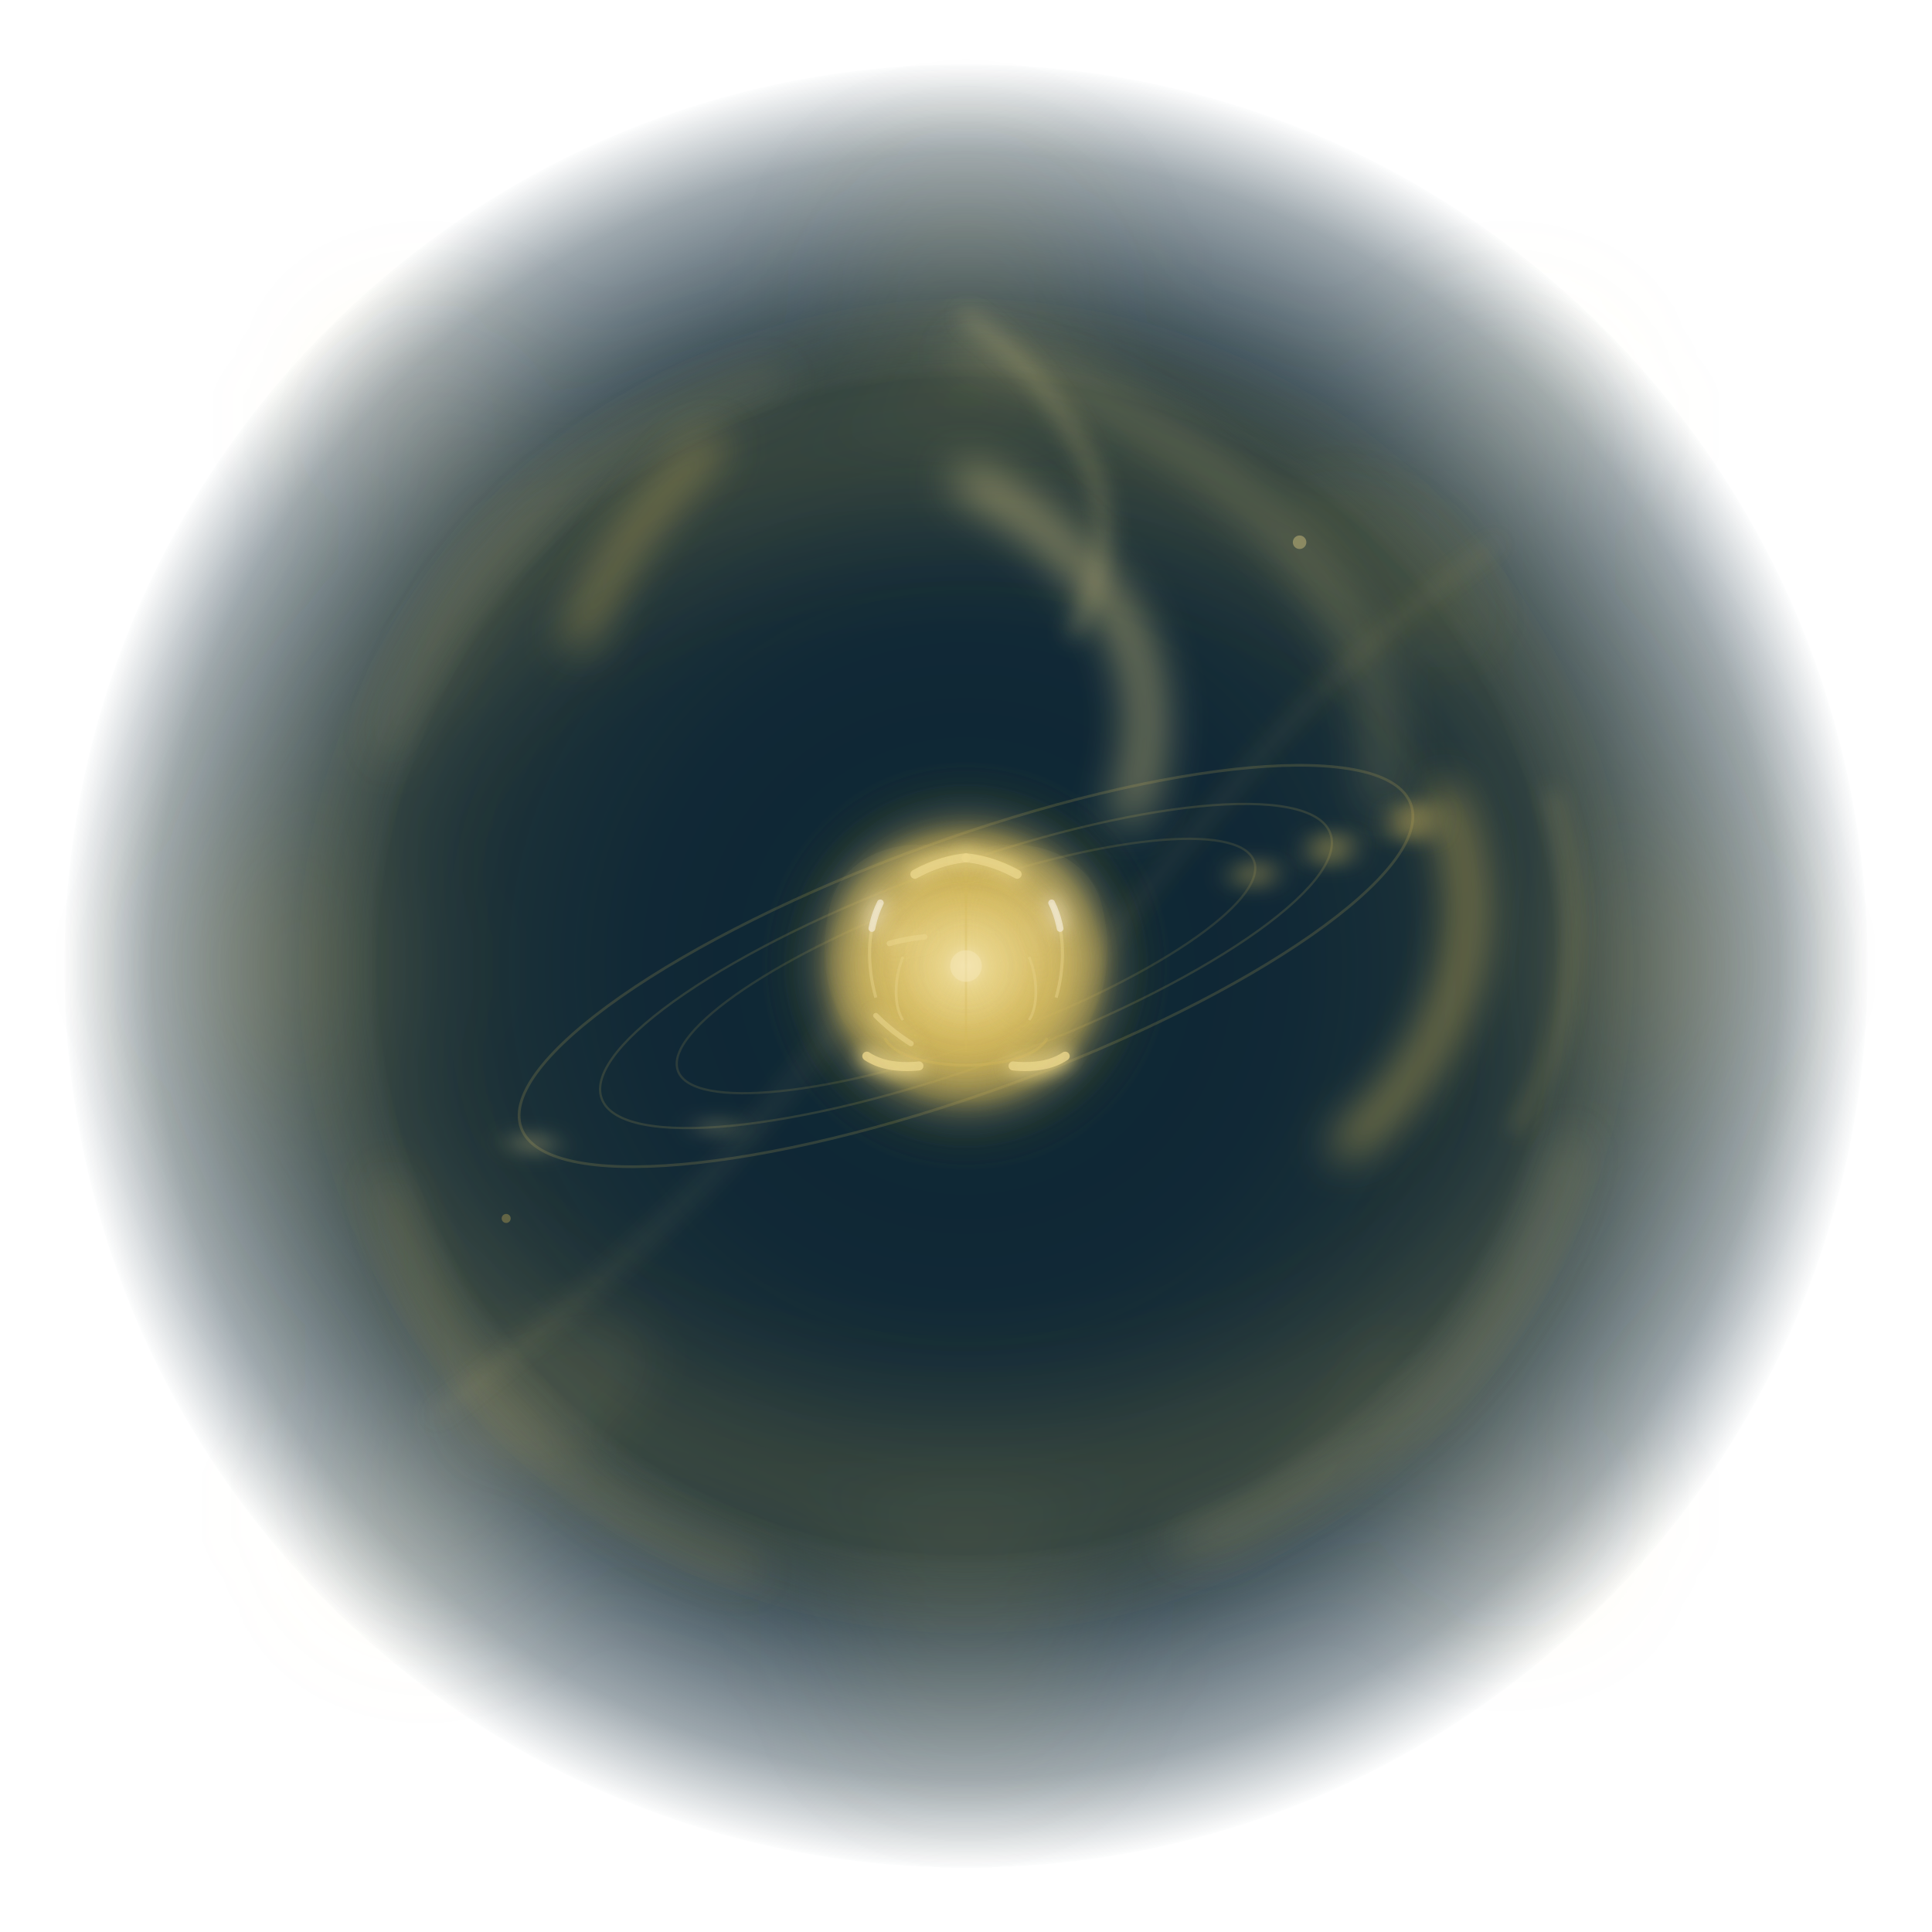
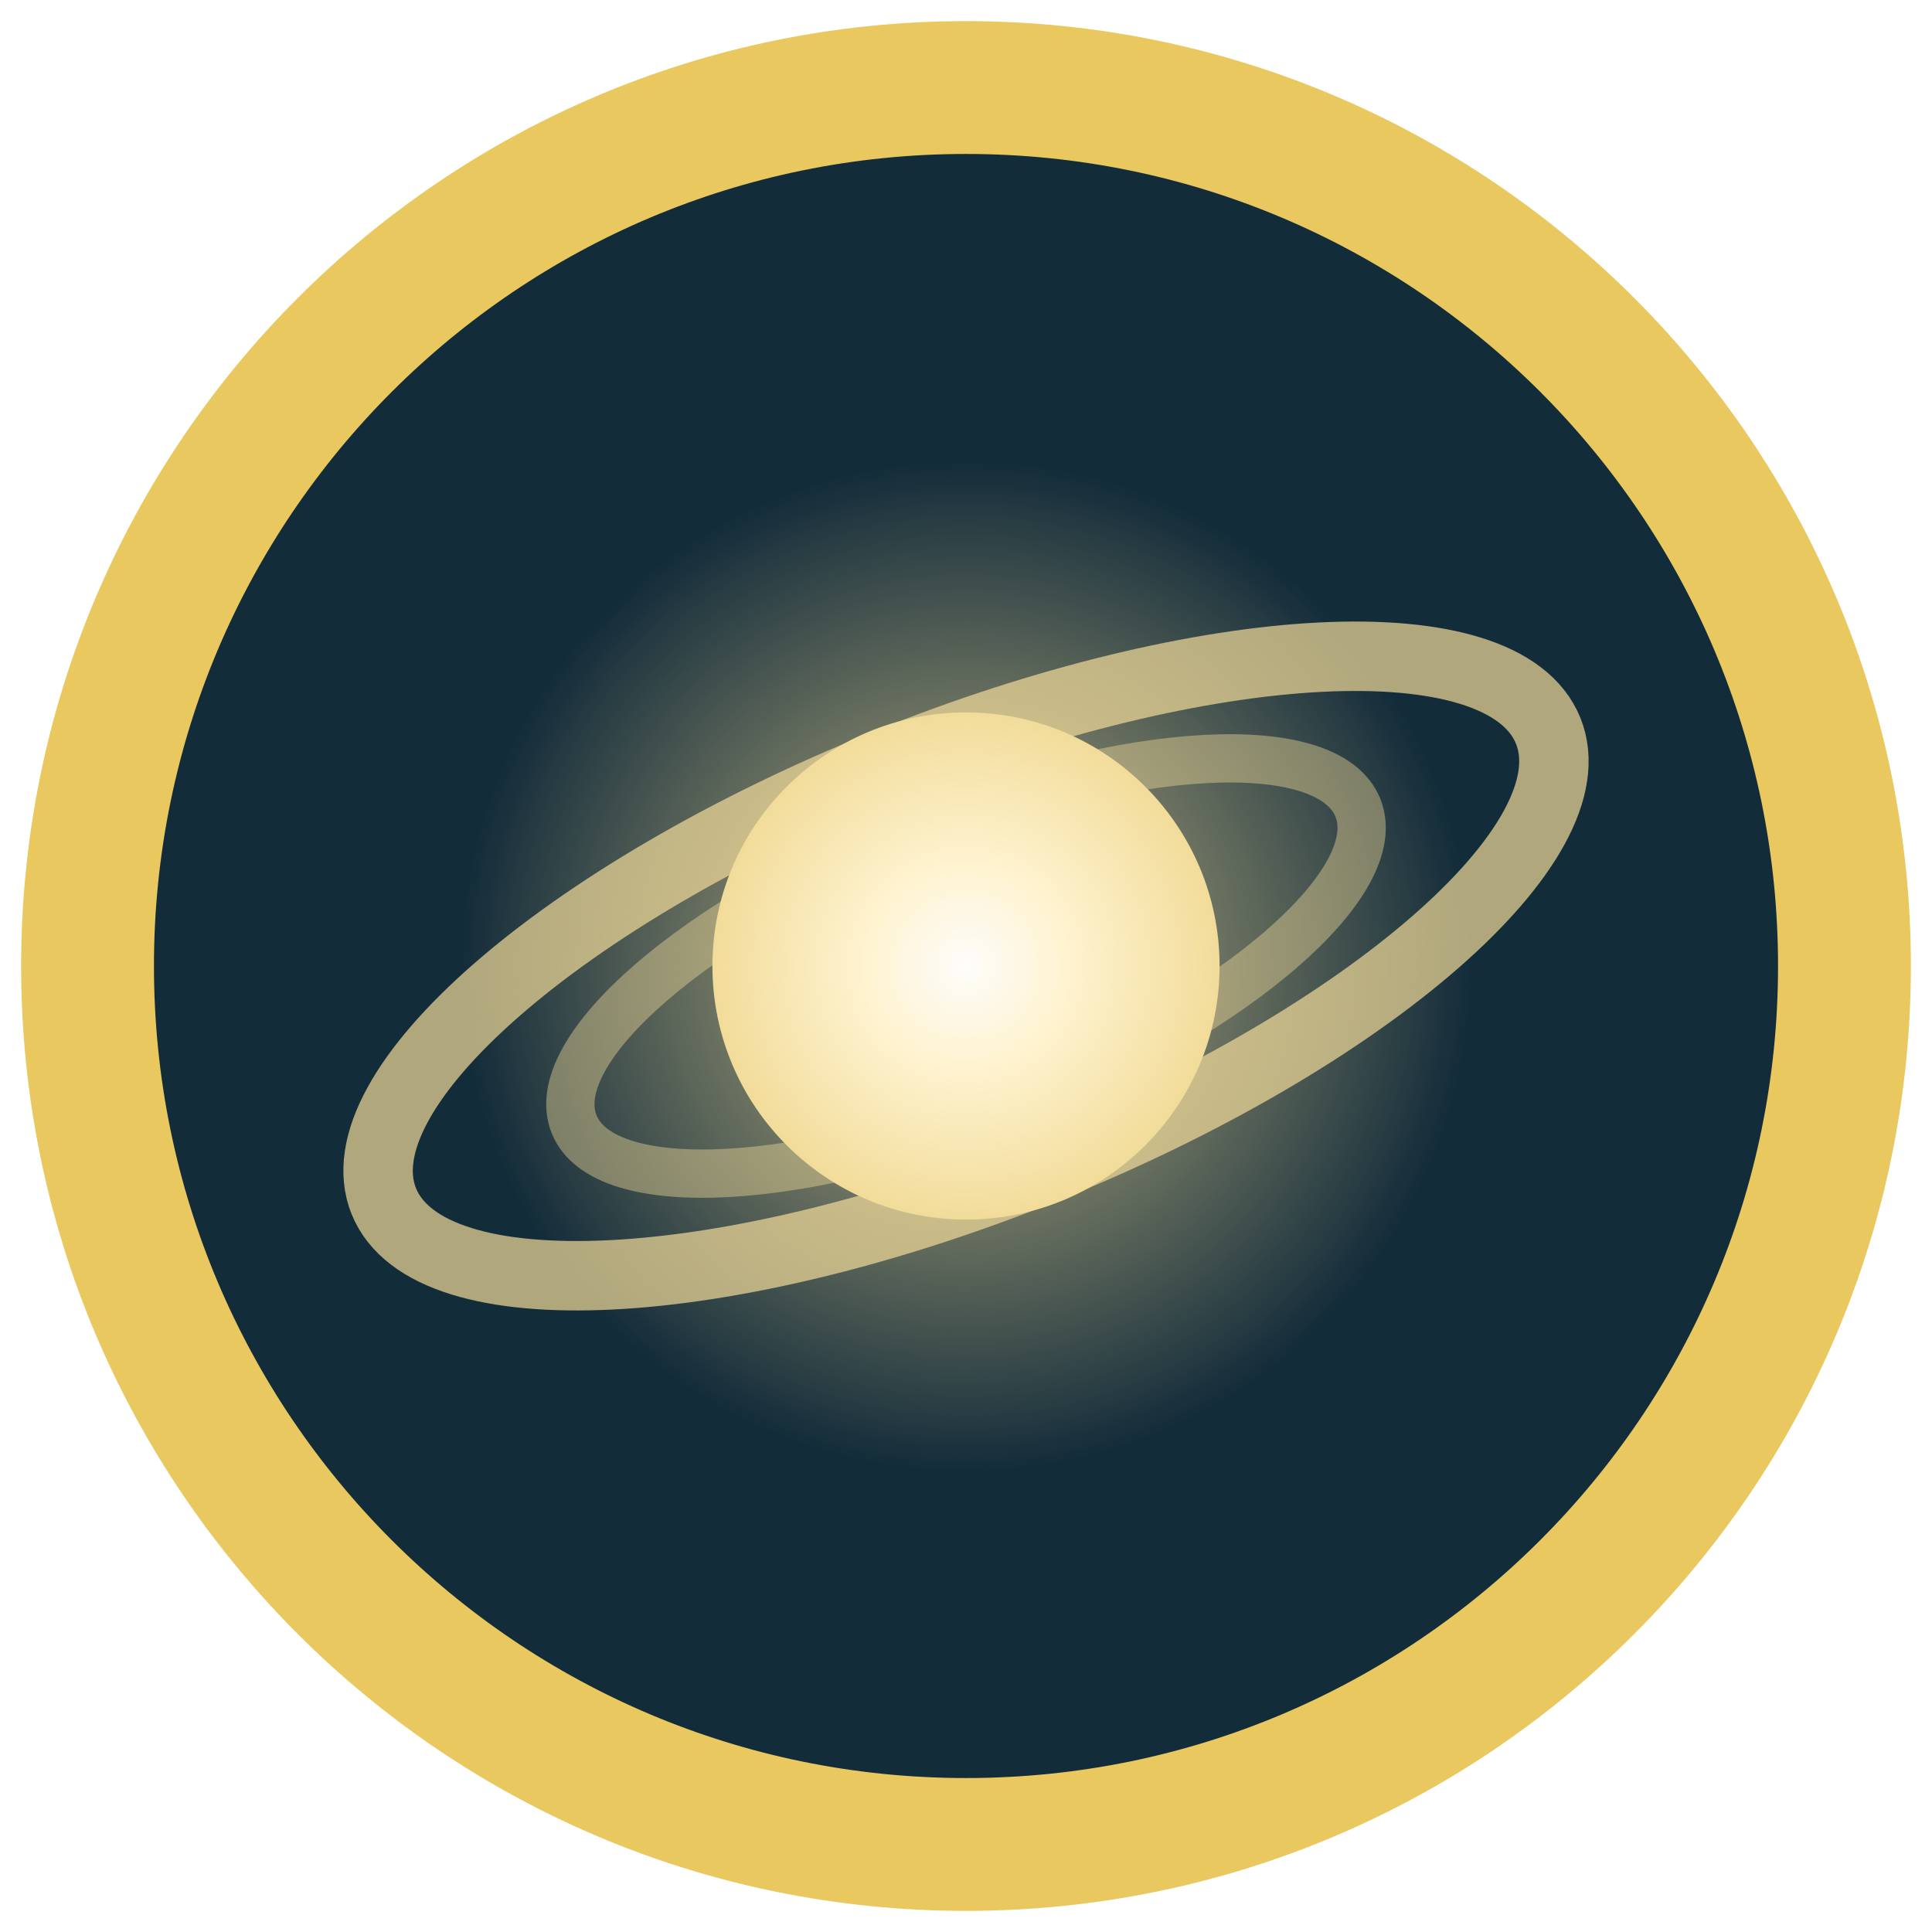
- <svg xmlns="http://www.w3.org/2000/svg" viewBox="0 0 300 300" width="440" height="440">
+ <svg xmlns="http://www.w3.org/2000/svg" viewBox="0 0 32 32" width="32" height="32">
  <defs>
-     <radialGradient id="tunnel" cx="50%" cy="50%" r="50%">
-       <stop offset="0%" stop-color="#0d2635" stop-opacity="0" />
-       <stop offset="50%" stop-color="#d4b85a" stop-opacity=".02" />
-       <stop offset="75%" stop-color="#d4b85a" stop-opacity=".08" />
-       <stop offset="90%" stop-color="#e8d48a" stop-opacity=".10" />
-       <stop offset="100%" stop-color="#d4b85a" stop-opacity=".02" />
+     <radialGradient id="halo">
+       <stop offset="0%" stop-color="#fff4d2" stop-opacity="0.95" />
+       <stop offset="40%" stop-color="#f2dc9a" stop-opacity="0.475" />
+       <stop offset="100%" stop-color="#f2dc9a" stop-opacity="0" />
    </radialGradient>
-     <radialGradient id="coreG" cx="50%" cy="50%" r="50%">
-       <stop offset="0%" stop-color="#f4e4b0" />
-       <stop offset="15%" stop-color="#e8d48a" />
-       <stop offset="50%" stop-color="#d4b85a" stop-opacity=".55" />
-       <stop offset="85%" stop-color="#d4b85a" stop-opacity=".15" />
-       <stop offset="100%" stop-color="#0d2635" stop-opacity="0" />
-     </radialGradient>
-     <radialGradient id="brainG" cx="50%" cy="40%" r="60%">
-       <stop offset="0%" stop-color="#faf2d8" stop-opacity=".2" />
-       <stop offset="100%" stop-color="#d4b85a" stop-opacity=".04" />
-     </radialGradient>
-     <radialGradient id="halo" cx="50%" cy="50%" r="50%">
-       <stop offset="0%" stop-color="#d4b85a" stop-opacity=".28" />
-       <stop offset="40%" stop-color="#d4b85a" stop-opacity=".08" />
-       <stop offset="100%" stop-color="#d4b85a" stop-opacity="0" />
-     </radialGradient>
-     <filter id="fCl" x="-40%" y="-40%" width="180%" height="180%">
-       <feGaussianBlur stdDeviation="14" />
-     </filter>
-     <filter id="fW" x="-50%" y="-50%" width="200%" height="200%">
-       <feGaussianBlur stdDeviation="5" />
-     </filter>
-     <filter id="fTw" x="-60%" y="-60%" width="220%" height="220%">
-       <feGaussianBlur stdDeviation="2.5" />
-     </filter>
-     <filter id="fDk" x="-80%" y="-400%" width="260%" height="900%">
-       <feGaussianBlur stdDeviation="3" />
-     </filter>
-     <filter id="fCo" x="-100%" y="-100%" width="300%" height="300%">
-       <feGaussianBlur stdDeviation="5" result="b" />
-       <feMerge>
-         <feMergeNode in="b" />
-         <feMergeNode in="SourceGraphic" />
-       </feMerge>
-     </filter>
-     <filter id="fNd" x="-200%" y="-200%" width="500%" height="500%">
-       <feGaussianBlur stdDeviation="1.8" result="b" />
-       <feMerge>
-         <feMergeNode in="b" />
-         <feMergeNode in="SourceGraphic" />
-       </feMerge>
-     </filter>
-     <filter id="fBr" x="-40%" y="-40%" width="180%" height="180%">
-       <feGaussianBlur stdDeviation="2" result="b" />
-       <feMerge>
-         <feMergeNode in="b" />
-         <feMergeNode in="SourceGraphic" />
-       </feMerge>
-     </filter>
-     <radialGradient id="bgFade" cx="50%" cy="50%" r="50%">
-       <stop offset="0%" stop-color="#0d2635" />
-       <stop offset="65%" stop-color="#0d2635" />
-       <stop offset="90%" stop-color="#0d2635" stop-opacity=".4" />
-       <stop offset="100%" stop-color="#0d2635" stop-opacity="0" />
+     <radialGradient id="core">
+       <stop offset="0%" stop-color="#ffffff" stop-opacity=".92" />
+       <stop offset="38%" stop-color="#fff4d2" />
+       <stop offset="100%" stop-color="#f2dc9a" />
    </radialGradient>
  </defs>
-   <circle cx="150" cy="150" r="140" fill="url(#bgFade)" />
-   <g transform="translate(45,45) scale(0.7)">
-     <g filter="url(#fCl)">
-       <ellipse cx="150" cy="150" rx="155" ry="120" fill="none" stroke="#d4b85a" stroke-width="32" stroke-opacity=".11" />
-       <ellipse cx="150" cy="150" rx="145" ry="112" fill="none" stroke="#e8d48a" stroke-width="16" stroke-opacity=".08" />
-       <circle cx="150" cy="2" r="28" fill="#d4b85a" fill-opacity=".12" />
-       <circle cx="298" cy="150" r="26" fill="#d4b85a" fill-opacity=".11" />
-       <circle cx="150" cy="298" r="28" fill="#e8d48a" fill-opacity=".10" />
-       <circle cx="2" cy="150" r="26" fill="#d4b85a" fill-opacity=".12" />
-       <circle cx="270" cy="30" r="22" fill="#e8d48a" fill-opacity=".09" />
-       <circle cx="270" cy="270" r="22" fill="#d4b85a" fill-opacity=".09" />
-       <circle cx="30" cy="270" r="24" fill="#e8d48a" fill-opacity=".10" />
-       <circle cx="30" cy="30" r="22" fill="#d4b85a" fill-opacity=".09" />
-     </g>
-     <g filter="url(#fW)">
-       <path d="M150,14 Q196,24 226,62 Q246,86 242,112" fill="none" stroke="#e8d48a" stroke-width="6" stroke-linecap="round" stroke-opacity=".28" />
-       <path d="M284,190 Q276,224 250,248 Q228,268 198,278" fill="none" stroke="#e8d48a" stroke-width="5" stroke-linecap="round" stroke-opacity=".25" />
-       <path d="M102,284 Q74,276 52,254 Q30,234 22,198" fill="none" stroke="#d4b85a" stroke-width="5" stroke-linecap="round" stroke-opacity=".24" />
-       <path d="M22,102 Q30,72 52,52 Q74,30 108,20" fill="none" stroke="#e8d48a" stroke-width="4" stroke-linecap="round" stroke-opacity=".26" />
-       <path d="M206,280 Q228,260 244,234" fill="none" stroke="#d4b85a" stroke-width="3" stroke-linecap="round" stroke-opacity=".15" />
-       <path d="M58,46 Q42,66 34,92" fill="none" stroke="#d4b85a" stroke-width="2.5" stroke-linecap="round" stroke-opacity=".12" />
-       <ellipse cx="244" cy="62" rx="28" ry="16" fill="#d4b85a" fill-opacity=".06" transform="rotate(40,244,62)" />
-       <ellipse cx="58" cy="244" rx="24" ry="14" fill="#e8d48a" fill-opacity=".07" transform="rotate(-30,58,244)" />
-     </g>
-     <g filter="url(#fTw)">
-       <path d="M150,6 Q168,18 178,40 Q184,58 174,76" fill="none" stroke="#e8d48a" stroke-width="2.5" stroke-linecap="round" stroke-opacity=".35" />
-       <path d="M280,112 Q286,132 284,150 Q282,170 272,186" fill="none" stroke="#d4b85a" stroke-width="2" stroke-linecap="round" stroke-opacity=".32" />
-       <path d="M268,56 Q232,82 208,112 Q190,132 178,150" fill="none" stroke="#d4b85a" stroke-width="1.5" stroke-linecap="round" stroke-opacity=".22" />
-       <path d="M32,250 Q66,224 94,196 Q116,172 130,150" fill="none" stroke="#e8d48a" stroke-width="1.5" stroke-linecap="round" stroke-opacity=".20" />
-     </g>
-     <circle cx="150" cy="150" r="148" fill="url(#tunnel)" />
-     <g filter="url(#fW)">
-       <path d="M150,42 Q174,54 186,76 Q194,96 186,116" fill="none" stroke="#e8d48a" stroke-width="4" stroke-linecap="round" />
-       <path d="M94,34 Q74,52 64,78" fill="none" stroke="#d4b85a" stroke-width="3" stroke-linecap="round" />
-     </g>
-     <g filter="url(#fW)">
-       <path d="M234,190 Q254,174 260,150 Q264,132 256,112" fill="none" stroke="#d4b85a" stroke-width="4" stroke-linecap="round" />
-     </g>
-     <circle cx="224" cy="56" r="1.5" fill="#e8d48a" opacity=".4" />
-     <circle cx="48" cy="206" r="1" fill="#d4b85a" opacity=".35" />
-     <g>
-       <ellipse cx="150" cy="150" rx="105" ry="28" fill="none" stroke="#d4b85a" stroke-width=".6" opacity=".18" transform="rotate(-20,150,150)" />
-       <ellipse cx="150" cy="150" rx="86" ry="22" fill="none" stroke="#d4b85a" stroke-width=".5" opacity=".16" transform="rotate(-20,150,150)" />
-       <ellipse cx="150" cy="150" rx="68" ry="17" fill="none" stroke="#d4b85a" stroke-width=".5" opacity=".14" transform="rotate(-20,150,150)" />
-       <ellipse cx="150" cy="150" rx="105" ry="28" fill="none" stroke="#d4b85a" stroke-width="5" stroke-dasharray="8 577" opacity=".85" transform="rotate(-20,150,150)" filter="url(#fDk)" />
-       <ellipse cx="150" cy="150" rx="105" ry="28" fill="none" stroke="#e8d48a" stroke-width="3.5" stroke-dasharray="5 580" stroke-dashoffset="-220" opacity=".65" transform="rotate(-20,150,150)" filter="url(#fDk)" style="animation-delay:-7s" />
-       <ellipse cx="150" cy="150" rx="86" ry="22" fill="none" stroke="#d4b85a" stroke-width="4.5" stroke-dasharray="7 464" opacity=".82" transform="rotate(-20,150,150)" filter="url(#fDk)" />
-       <ellipse cx="150" cy="150" rx="86" ry="22" fill="none" stroke="#e8d48a" stroke-width="3" stroke-dasharray="4 467" stroke-dashoffset="-155" opacity=".60" transform="rotate(-20,150,150)" filter="url(#fDk)" style="animation-delay:-4s" />
-       <ellipse cx="150" cy="150" rx="68" ry="17" fill="none" stroke="#d4b85a" stroke-width="4" stroke-dasharray="6 366" opacity=".80" transform="rotate(-20,150,150)" filter="url(#fDk)" />
-     </g>
-     <g filter="url(#fBr)">
-       <circle cx="150" cy="150" r="46" fill="url(#halo)" style="transform-origin:150px 150px;animation-delay:-.4s" />
-       <circle cx="150" cy="150" r="35" fill="url(#coreG)" filter="url(#fCo)" style="transform-origin:150px 150px" />
-       <path d="M150,125 C137,120 123,125 120,136 C117,147 119,160 126,166 C133,172 143,172 150,170" fill="url(#brainG)" fill-opacity=".6" stroke="none" />
-       <path d="M150,125 C163,120 177,125 180,136 C183,147 181,160 174,166 C167,172 157,172 150,170" fill="url(#brainG)" fill-opacity=".6" stroke="none" />
-       <line x1="150" y1="126" x2="150" y2="169" stroke="#d4b85a" stroke-width=".5" opacity=".3" />
-       <path d="M132,166 C136,174 164,174 168,166" fill="none" stroke="#d4b85a" stroke-width=".6" opacity=".35" />
-       <path d="M131,136 C128,142 128,150 130,157" fill="none" stroke="#e8d48a" stroke-width=".7" opacity=".45" />
-       <path d="M136,148 C134,153 134,159 136,162" fill="none" stroke="#e8d48a" stroke-width=".6" opacity=".4" />
-       <path d="M169,136 C172,142 172,150 170,157" fill="none" stroke="#e8d48a" stroke-width=".7" opacity=".45" />
-       <path d="M164,148 C166,153 166,159 164,162" fill="none" stroke="#e8d48a" stroke-width=".6" opacity=".4" />
-       <path d="M150,126 C139,127 127,136 124,147 C121,156 122,164 128,170 C134,174 143,172 150,170" fill="none" stroke="#e8d48a" stroke-width="2" stroke-opacity=".8" stroke-dasharray="12 48" filter="url(#fNd)" stroke-linecap="round" />
-       <path d="M150,126 C161,127 173,136 176,147 C179,156 178,164 172,170 C166,174 157,172 150,170" fill="none" stroke="#e8d48a" stroke-width="2" stroke-opacity=".8" stroke-dasharray="12 48" filter="url(#fNd)" stroke-linecap="round" />
-       <path d="M131,136 C128,142 128,150 130,157" fill="none" stroke="#f4ecd8" stroke-width="1.5" stroke-opacity=".7" stroke-dasharray="6 24" filter="url(#fNd)" stroke-linecap="round" />
-       <path d="M169,136 C172,142 172,150 170,157" fill="none" stroke="#f4ecd8" stroke-width="1.5" stroke-opacity=".7" stroke-dasharray="6 24" filter="url(#fNd)" stroke-linecap="round" />
-       <path d="M133,145 C140,143 148,143 150,144 C152,145 160,146 167,144" fill="none" stroke="#e8d48a" stroke-width="1.2" stroke-opacity=".6" stroke-dasharray="8 32" filter="url(#fNd)" stroke-linecap="round" />
-       <path d="M130,161 C137,168 146,172 150,172 C154,172 163,168 170,161" fill="none" stroke="#e8d48a" stroke-width="1.2" stroke-opacity=".6" stroke-dasharray="10 40" filter="url(#fNd)" stroke-linecap="round" />
-       <circle cx="150" cy="150" r="3.5" fill="#f4e4b0" opacity=".6" />
-     </g>
+   <circle cx="16" cy="16" r="15.05" fill="#0d2635" fill-opacity=".97" />
+   <circle cx="16" cy="16" r="14.55" fill="none" stroke="#e8c85f" stroke-width="2.2" stroke-opacity="1" />
+   <g transform="rotate(-22 16 16)">
+     <ellipse cx="16" cy="16" rx="10.4" ry="3.6" fill="none" stroke="#f2dc9a" stroke-width="1.15" stroke-opacity="0.7" />
+     <ellipse cx="16" cy="16" rx="7.0" ry="2.4" fill="none" stroke="#f2dc9a" stroke-width=".8" stroke-opacity="0.420" />
  </g>
+   <circle cx="16" cy="16" r="8.4" fill="url(#halo)" />
+   <circle cx="16" cy="16" r="4.2" fill="url(#core)" />
</svg>
